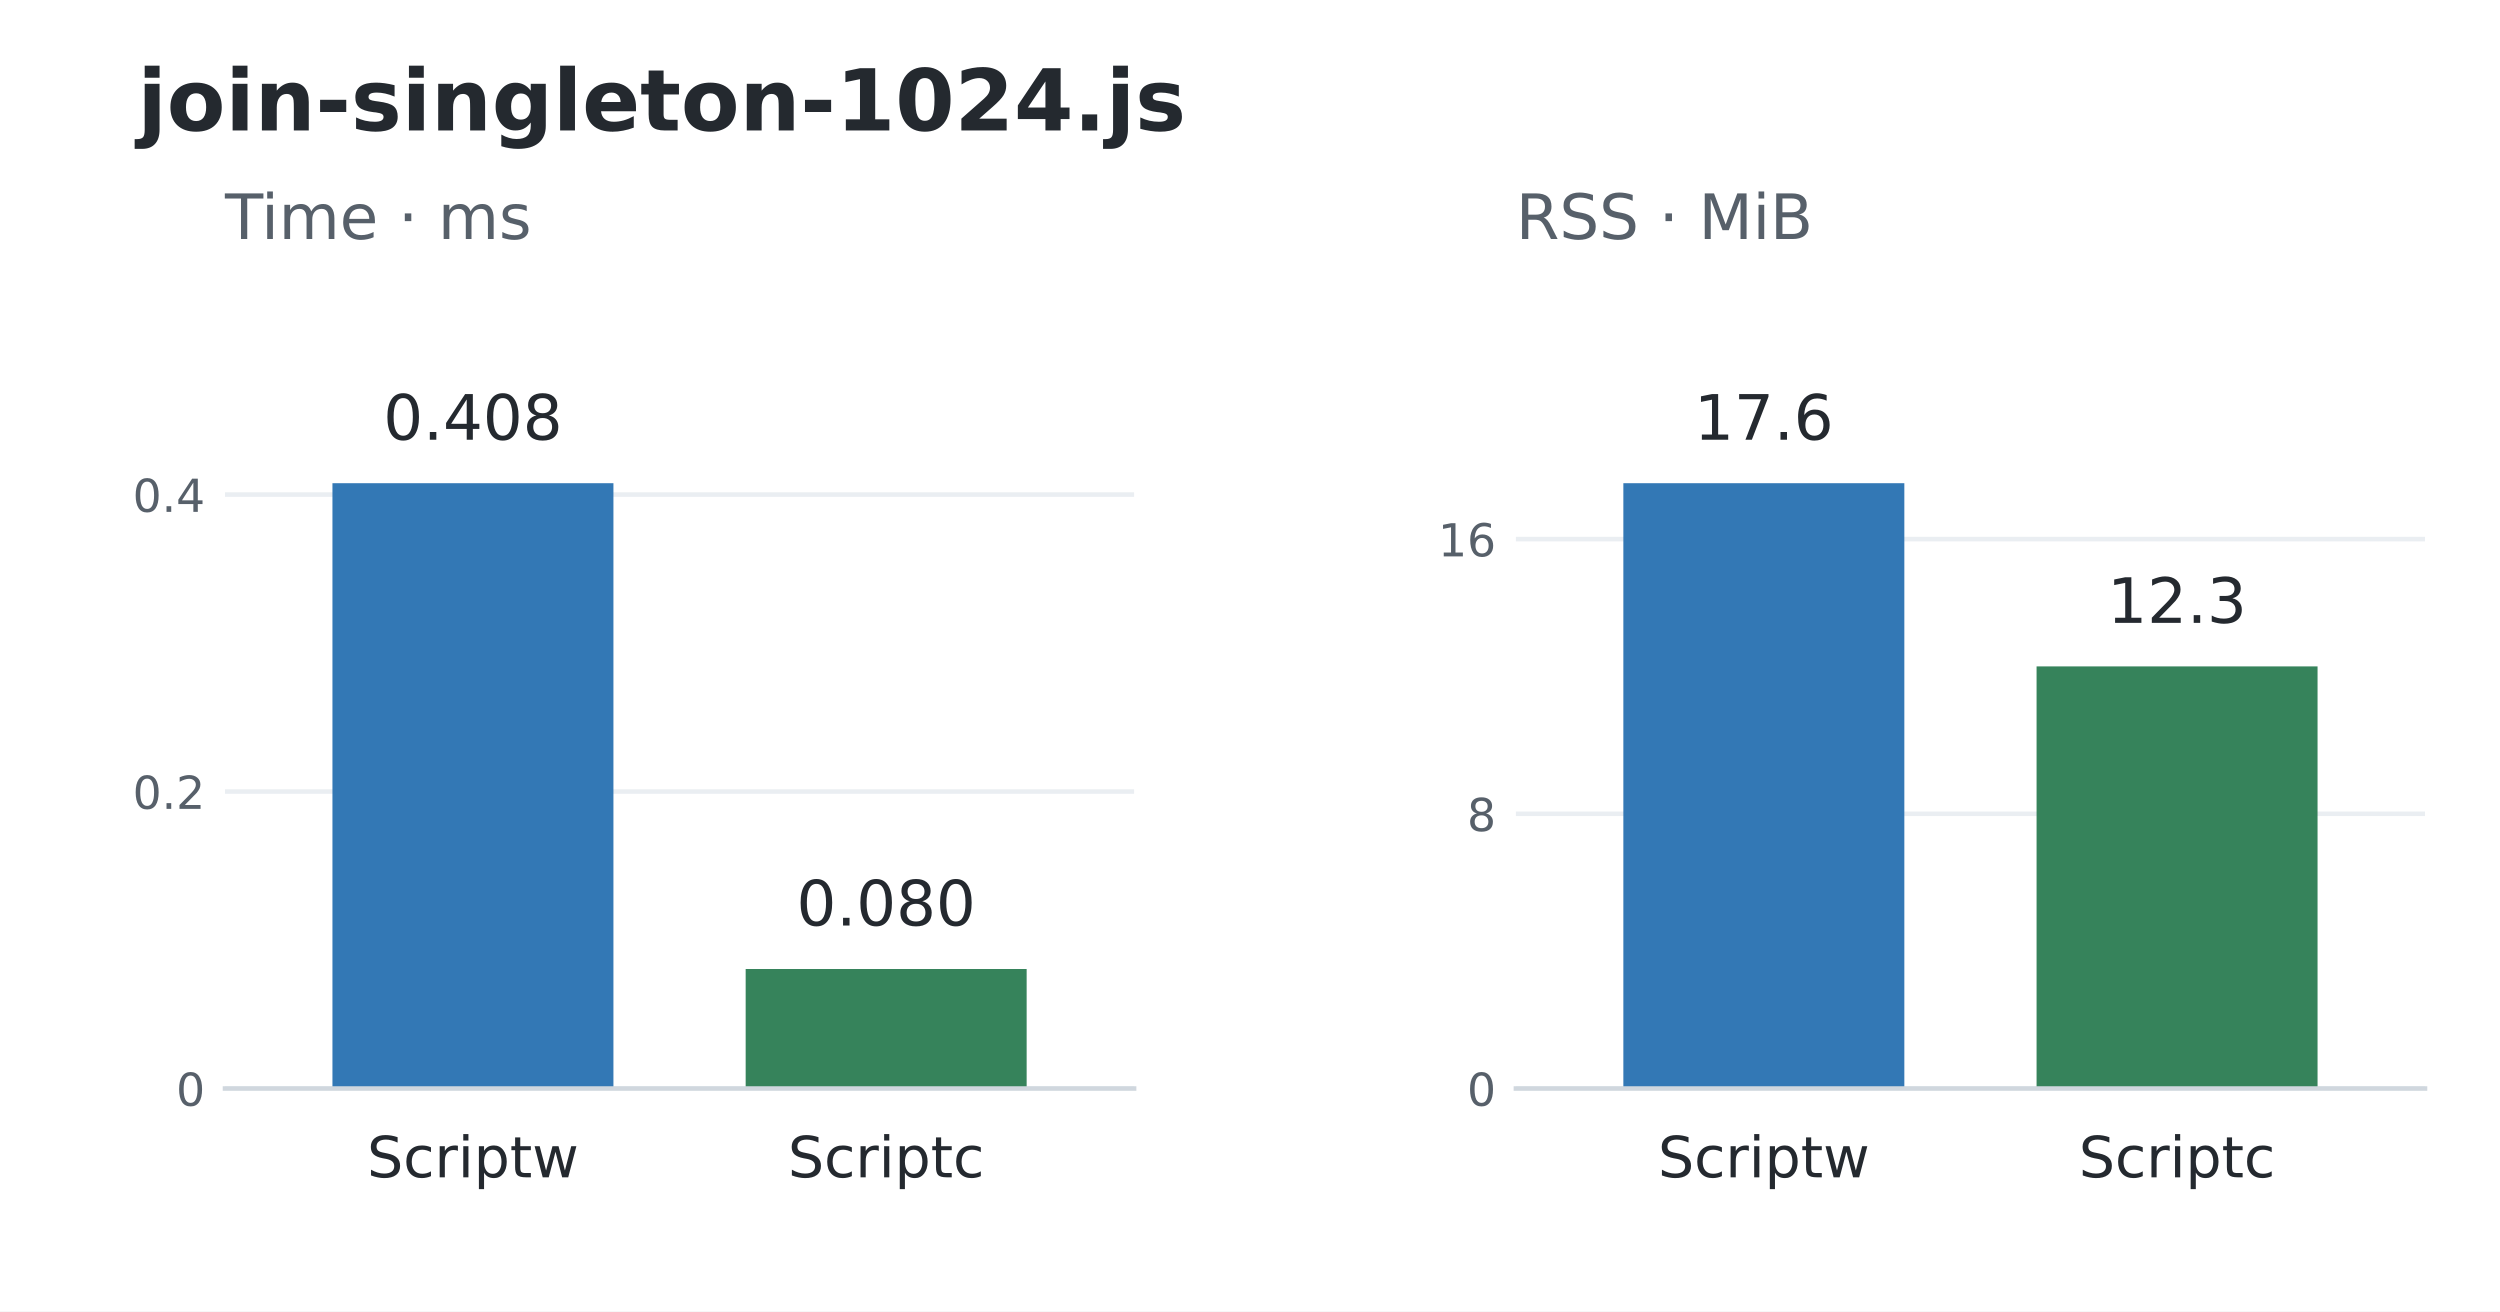
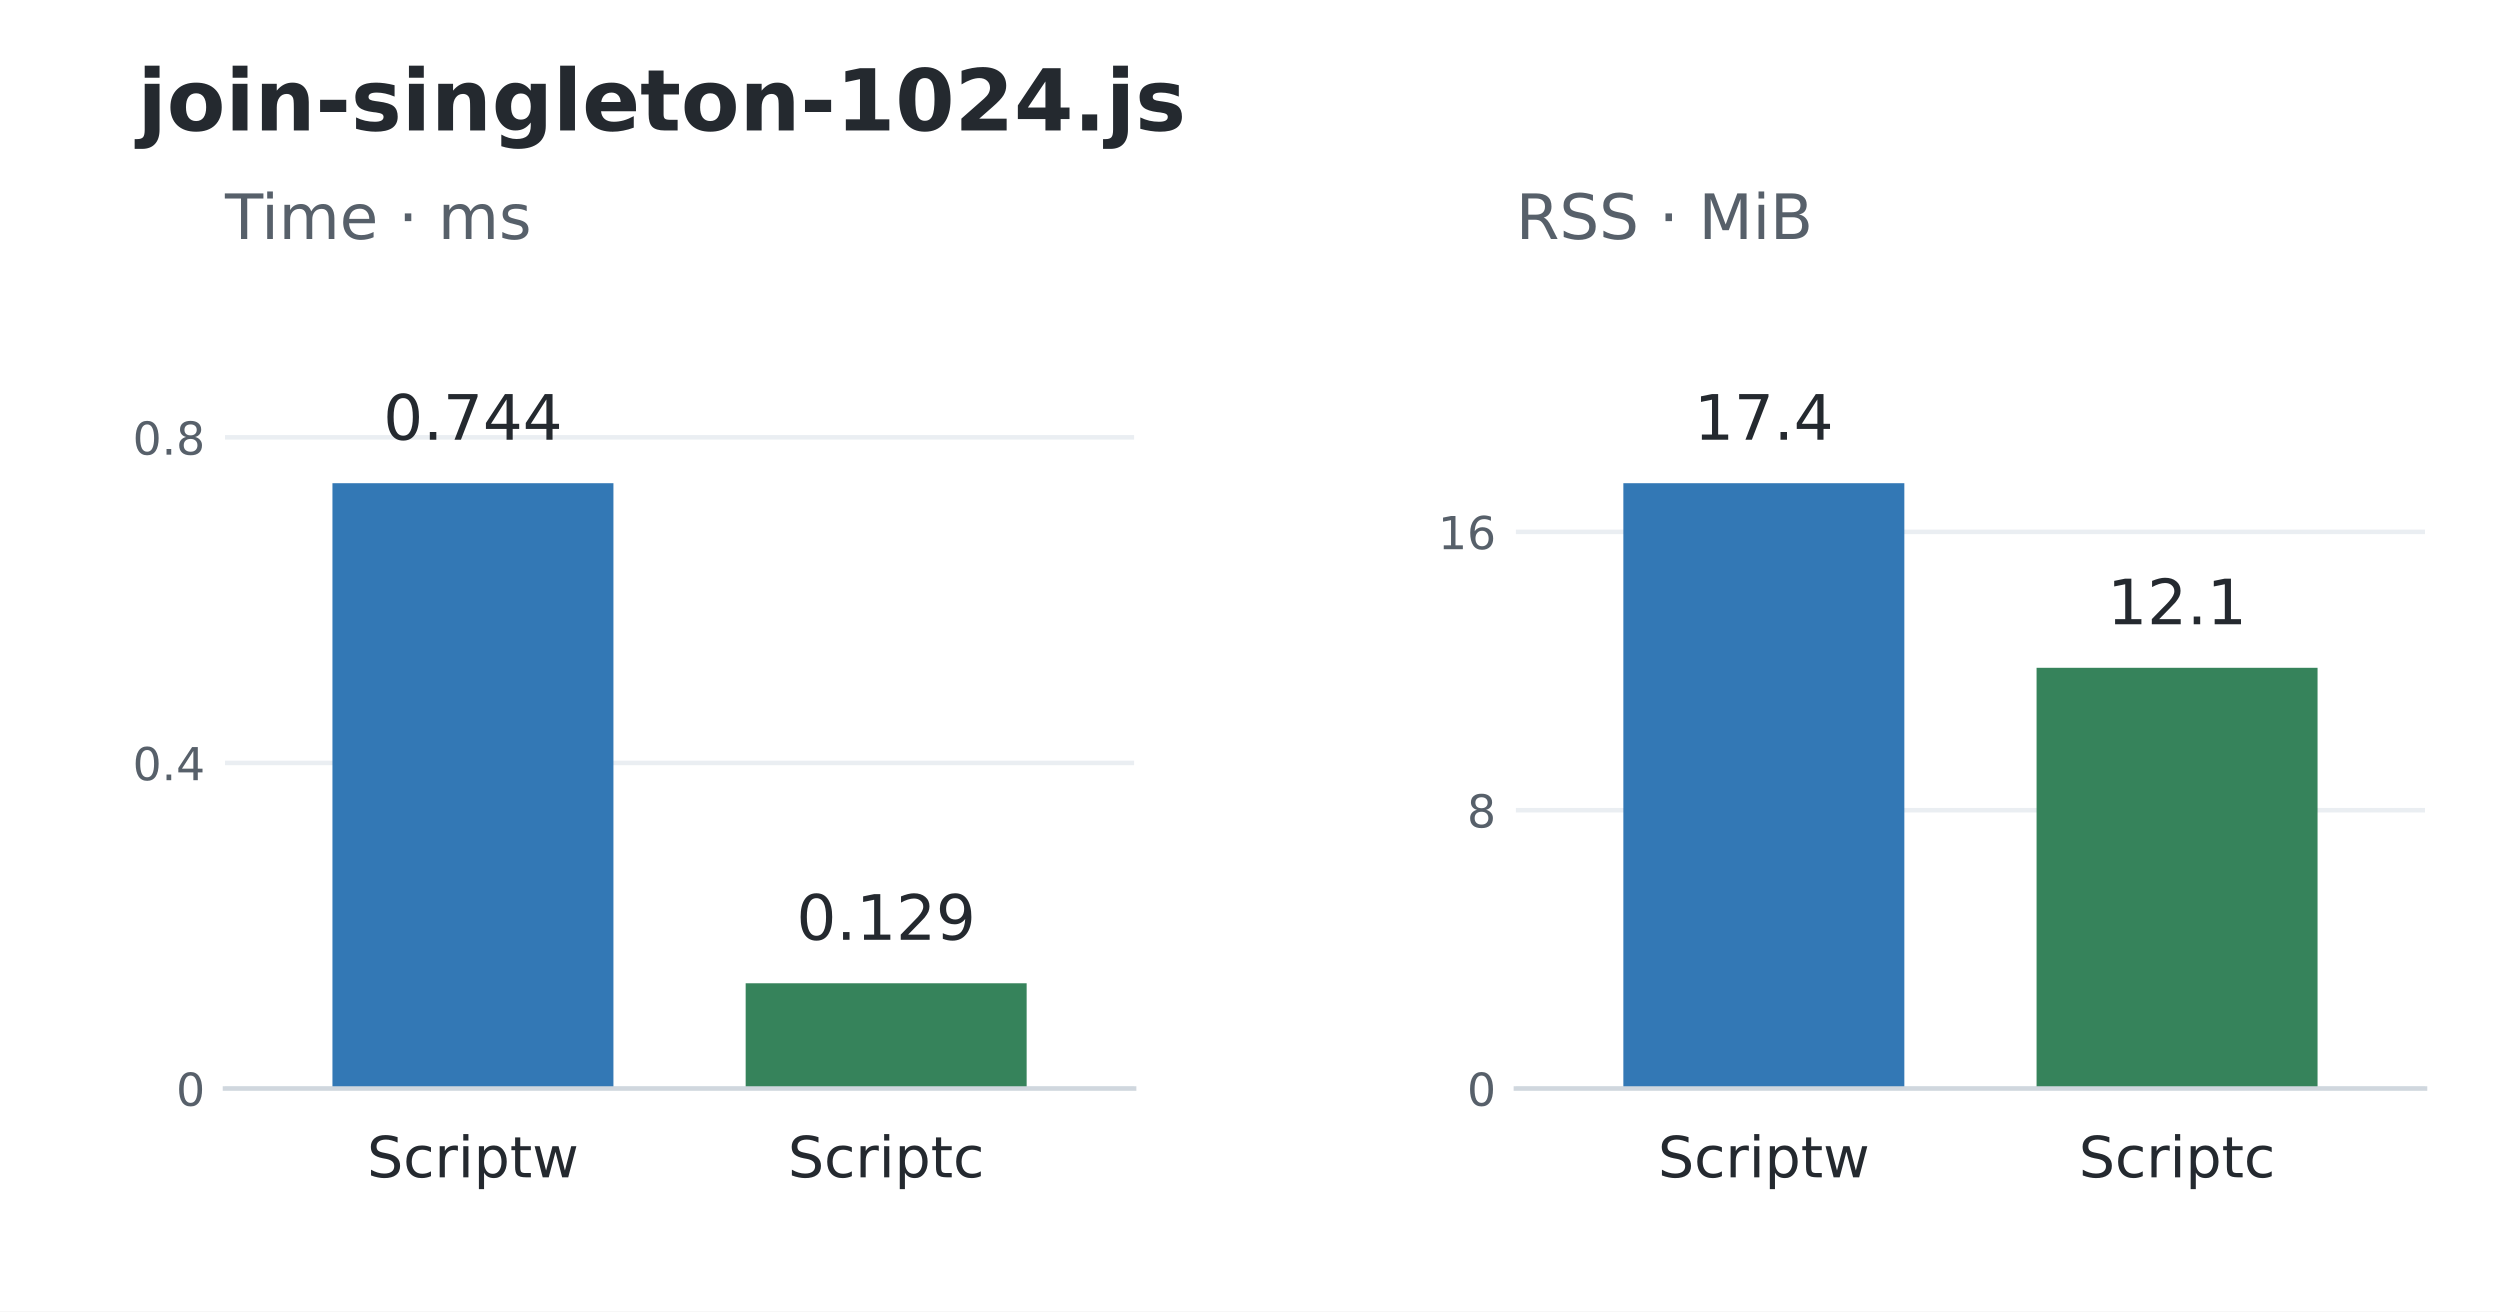
<svg xmlns="http://www.w3.org/2000/svg" width="439.2pt" height="230.4pt" viewBox="0 0 439.2 230.4" version="1.1">
  <defs>
    <style type="text/css">*{stroke-linejoin: round; stroke-linecap: butt}</style>
  </defs>
  <g id="figure_1">
    <g id="patch_1">
      <path d="M 0 230.4 L 439.2 230.4 L 439.2 0 L 0 0 z " style="fill: #ffffff" />
    </g>
    <g id="axes_1">
      <g id="patch_2">
        <path d="M 39.528 191.232 L 199.237 191.232 L 199.237 52.992 L 39.528 52.992 z " style="fill: #ffffff" />
      </g>
      <g id="matplotlib.axis_1">
        <g id="xtick_1">
          <g id="line2d_1" />
          <g id="text_1">
            <text style="font-size: 10px; font-family: 'DejaVu Sans'; text-anchor: middle; fill: #24292f" x="83.085" y="206.83" transform="rotate(-0 83.08503 206.8304)">Scriptw</text>
          </g>
        </g>
        <g id="xtick_2">
          <g id="line2d_2" />
          <g id="text_2">
            <text style="font-size: 10px; font-family: 'DejaVu Sans'; text-anchor: middle; fill: #24292f" x="155.68" y="206.83" transform="rotate(-0 155.6801 206.8304)">Scriptc</text>
          </g>
        </g>
      </g>
      <g id="matplotlib.axis_2">
        <g id="ytick_1">
          <g id="line2d_3">
            <path d="M 39.528 191.232 L 199.237 191.232 " clip-path="url(#p648741f3fb)" style="fill: none; stroke: #eaeef2; stroke-width: 0.8; stroke-linecap: square" />
          </g>
          <g id="line2d_4" />
          <g id="text_3">
            <text style="font-size: 8px; font-family: 'DejaVu Sans'; text-anchor: end; fill: #57606a" x="36.028" y="194.271" transform="rotate(-0 36.028 194.2711)">0</text>
          </g>
        </g>
        <g id="ytick_2">
          <g id="line2d_5">
-             <path d="M 39.528 139.059 L 199.237 139.059 " clip-path="url(#p648741f3fb)" style="fill: none; stroke: #eaeef2; stroke-width: 0.8; stroke-linecap: square" />
+             <path d="M 39.528 134.033 L 199.237 134.033 " clip-path="url(#p648741f3fb)" style="fill: none; stroke: #eaeef2; stroke-width: 0.8; stroke-linecap: square" />
          </g>
          <g id="line2d_6" />
          <g id="text_4">
-             <text style="font-size: 8px; font-family: 'DejaVu Sans'; text-anchor: end; fill: #57606a" x="36.028" y="142.098" transform="rotate(-0 36.028 142.0976)">0.2</text>
+             <text style="font-size: 8px; font-family: 'DejaVu Sans'; text-anchor: end; fill: #57606a" x="36.028" y="137.072" transform="rotate(-0 36.028 137.0723)">0.4</text>
          </g>
        </g>
        <g id="ytick_3">
          <g id="line2d_7">
-             <path d="M 39.528 86.885 L 199.237 86.885 " clip-path="url(#p648741f3fb)" style="fill: none; stroke: #eaeef2; stroke-width: 0.8; stroke-linecap: square" />
+             <path d="M 39.528 76.834 L 199.237 76.834 " clip-path="url(#p648741f3fb)" style="fill: none; stroke: #eaeef2; stroke-width: 0.8; stroke-linecap: square" />
          </g>
          <g id="line2d_8" />
          <g id="text_5">
-             <text style="font-size: 8px; font-family: 'DejaVu Sans'; text-anchor: end; fill: #57606a" x="36.028" y="89.924" transform="rotate(-0 36.028 89.92406)">0.4</text>
+             <text style="font-size: 8px; font-family: 'DejaVu Sans'; text-anchor: end; fill: #57606a" x="36.028" y="79.874" transform="rotate(-0 36.028 79.87351)">0.8</text>
          </g>
        </g>
      </g>
      <g id="patch_3">
        <path d="M 58.403 191.232 L 107.767 191.232 L 107.767 84.894 L 58.403 84.894 z " clip-path="url(#p648741f3fb)" style="fill: #3378b5" />
      </g>
      <g id="patch_4">
-         <path d="M 130.998 191.232 L 180.362 191.232 L 180.362 170.235 L 130.998 170.235 z " clip-path="url(#p648741f3fb)" style="fill: #36835b" />
+         <path d="M 130.998 191.232 L 180.362 191.232 L 180.362 172.742 L 130.998 172.742 z " clip-path="url(#p648741f3fb)" style="fill: #36835b" />
      </g>
      <g id="patch_5">
        <path d="M 39.528 191.232 L 199.237 191.232 " style="fill: none; stroke: #d0d7de; stroke-width: 0.8; stroke-linejoin: miter; stroke-linecap: square" />
      </g>
      <g id="text_6">
-         <text style="font-size: 11px; font-family: 'DejaVu Sans'; text-anchor: middle; fill: #24292f" x="83.085" y="77.251" transform="rotate(-0 83.08503 77.25096)">0.408</text>
+         <text style="font-size: 11px; font-family: 'DejaVu Sans'; text-anchor: middle; fill: #24292f" x="83.085" y="77.251" transform="rotate(-0 83.08503 77.25096)">0.744</text>
      </g>
      <g id="text_7">
-         <text style="font-size: 11px; font-family: 'DejaVu Sans'; text-anchor: middle; fill: #24292f" x="155.68" y="162.592" transform="rotate(-0 155.6801 162.5921)">0.080</text>
+         <text style="font-size: 11px; font-family: 'DejaVu Sans'; text-anchor: middle; fill: #24292f" x="155.68" y="165.1" transform="rotate(-0 155.6801 165.0998)">0.129</text>
      </g>
      <g id="text_8">
        <text style="font-size: 11px; font-family: 'DejaVu Sans'; text-anchor: start; fill: #57606a" x="39.528" y="41.992" transform="rotate(-0 39.528 41.992)">Time · ms</text>
      </g>
    </g>
    <g id="axes_2">
      <g id="patch_6">
        <path d="M 266.315 191.232 L 426.024 191.232 L 426.024 52.992 L 266.315 52.992 z " style="fill: #ffffff" />
      </g>
      <g id="matplotlib.axis_3">
        <g id="xtick_3">
          <g id="line2d_9" />
          <g id="text_9">
            <text style="font-size: 10px; font-family: 'DejaVu Sans'; text-anchor: middle; fill: #24292f" x="309.872" y="206.83" transform="rotate(-0 309.8719 206.8304)">Scriptw</text>
          </g>
        </g>
        <g id="xtick_4">
          <g id="line2d_10" />
          <g id="text_10">
            <text style="font-size: 10px; font-family: 'DejaVu Sans'; text-anchor: middle; fill: #24292f" x="382.467" y="206.83" transform="rotate(-0 382.467 206.8304)">Scriptc</text>
          </g>
        </g>
      </g>
      <g id="matplotlib.axis_4">
        <g id="ytick_4">
          <g id="line2d_11">
            <path d="M 266.315 191.232 L 426.024 191.232 " clip-path="url(#pf3a1462166)" style="fill: none; stroke: #eaeef2; stroke-width: 0.8; stroke-linecap: square" />
          </g>
          <g id="line2d_12" />
          <g id="text_11">
            <text style="font-size: 8px; font-family: 'DejaVu Sans'; text-anchor: end; fill: #57606a" x="262.815" y="194.271" transform="rotate(-0 262.8149 194.2711)">0</text>
          </g>
        </g>
        <g id="ytick_5">
          <g id="line2d_13">
-             <path d="M 266.315 142.97 L 426.024 142.97 " clip-path="url(#pf3a1462166)" style="fill: none; stroke: #eaeef2; stroke-width: 0.8; stroke-linecap: square" />
+             <path d="M 266.315 142.336 L 426.024 142.336 " clip-path="url(#pf3a1462166)" style="fill: none; stroke: #eaeef2; stroke-width: 0.8; stroke-linecap: square" />
          </g>
          <g id="line2d_14" />
          <g id="text_12">
-             <text style="font-size: 8px; font-family: 'DejaVu Sans'; text-anchor: end; fill: #57606a" x="262.815" y="146.009" transform="rotate(-0 262.8149 146.0093)">8</text>
+             <text style="font-size: 8px; font-family: 'DejaVu Sans'; text-anchor: end; fill: #57606a" x="262.815" y="145.375" transform="rotate(-0 262.8149 145.3754)">8</text>
          </g>
        </g>
        <g id="ytick_6">
          <g id="line2d_15">
-             <path d="M 266.315 94.708 L 426.024 94.708 " clip-path="url(#pf3a1462166)" style="fill: none; stroke: #eaeef2; stroke-width: 0.8; stroke-linecap: square" />
+             <path d="M 266.315 93.441 L 426.024 93.441 " clip-path="url(#pf3a1462166)" style="fill: none; stroke: #eaeef2; stroke-width: 0.8; stroke-linecap: square" />
          </g>
          <g id="line2d_16" />
          <g id="text_13">
-             <text style="font-size: 8px; font-family: 'DejaVu Sans'; text-anchor: end; fill: #57606a" x="262.815" y="97.748" transform="rotate(-0 262.8149 97.74755)">16</text>
+             <text style="font-size: 8px; font-family: 'DejaVu Sans'; text-anchor: end; fill: #57606a" x="262.815" y="96.48" transform="rotate(-0 262.8149 96.47979)">16</text>
          </g>
        </g>
      </g>
      <g id="patch_7">
        <path d="M 285.19 191.232 L 334.554 191.232 L 334.554 84.894 L 285.19 84.894 z " clip-path="url(#pf3a1462166)" style="fill: #3378b5" />
      </g>
      <g id="patch_8">
-         <path d="M 357.785 191.232 L 407.149 191.232 L 407.149 117.072 L 357.785 117.072 z " clip-path="url(#pf3a1462166)" style="fill: #36835b" />
+         <path d="M 357.785 191.232 L 407.149 191.232 L 407.149 117.316 L 357.785 117.316 z " clip-path="url(#pf3a1462166)" style="fill: #36835b" />
      </g>
      <g id="patch_9">
        <path d="M 266.315 191.232 L 426.024 191.232 " style="fill: none; stroke: #d0d7de; stroke-width: 0.8; stroke-linejoin: miter; stroke-linecap: square" />
      </g>
      <g id="text_14">
-         <text style="font-size: 11px; font-family: 'DejaVu Sans'; text-anchor: middle; fill: #24292f" x="309.872" y="77.251" transform="rotate(-0 309.8719 77.25096)">17.6</text>
+         <text style="font-size: 11px; font-family: 'DejaVu Sans'; text-anchor: middle; fill: #24292f" x="309.872" y="77.251" transform="rotate(-0 309.8719 77.25096)">17.4</text>
      </g>
      <g id="text_15">
-         <text style="font-size: 11px; font-family: 'DejaVu Sans'; text-anchor: middle; fill: #24292f" x="382.467" y="109.429" transform="rotate(-0 382.467 109.4294)">12.3</text>
+         <text style="font-size: 11px; font-family: 'DejaVu Sans'; text-anchor: middle; fill: #24292f" x="382.467" y="109.673" transform="rotate(-0 382.467 109.673)">12.1</text>
      </g>
      <g id="text_16">
        <text style="font-size: 11px; font-family: 'DejaVu Sans'; text-anchor: start; fill: #57606a" x="266.315" y="41.992" transform="rotate(-0 266.3149 41.992)">RSS · MiB</text>
      </g>
    </g>
    <g id="text_17">
      <text style="font-weight: 700; font-size: 15px; font-family: 'DejaVu Sans'; text-anchor: start; fill: #24292f" x="24.156" y="22.918" transform="rotate(-0 24.156 22.91766)">join-singleton-1024.js</text>
    </g>
  </g>
  <defs>
    <clipPath id="p648741f3fb">
      <rect x="39.528" y="52.992" width="159.709" height="138.24" />
    </clipPath>
    <clipPath id="pf3a1462166">
      <rect x="266.315" y="52.992" width="159.709" height="138.24" />
    </clipPath>
  </defs>
</svg>
